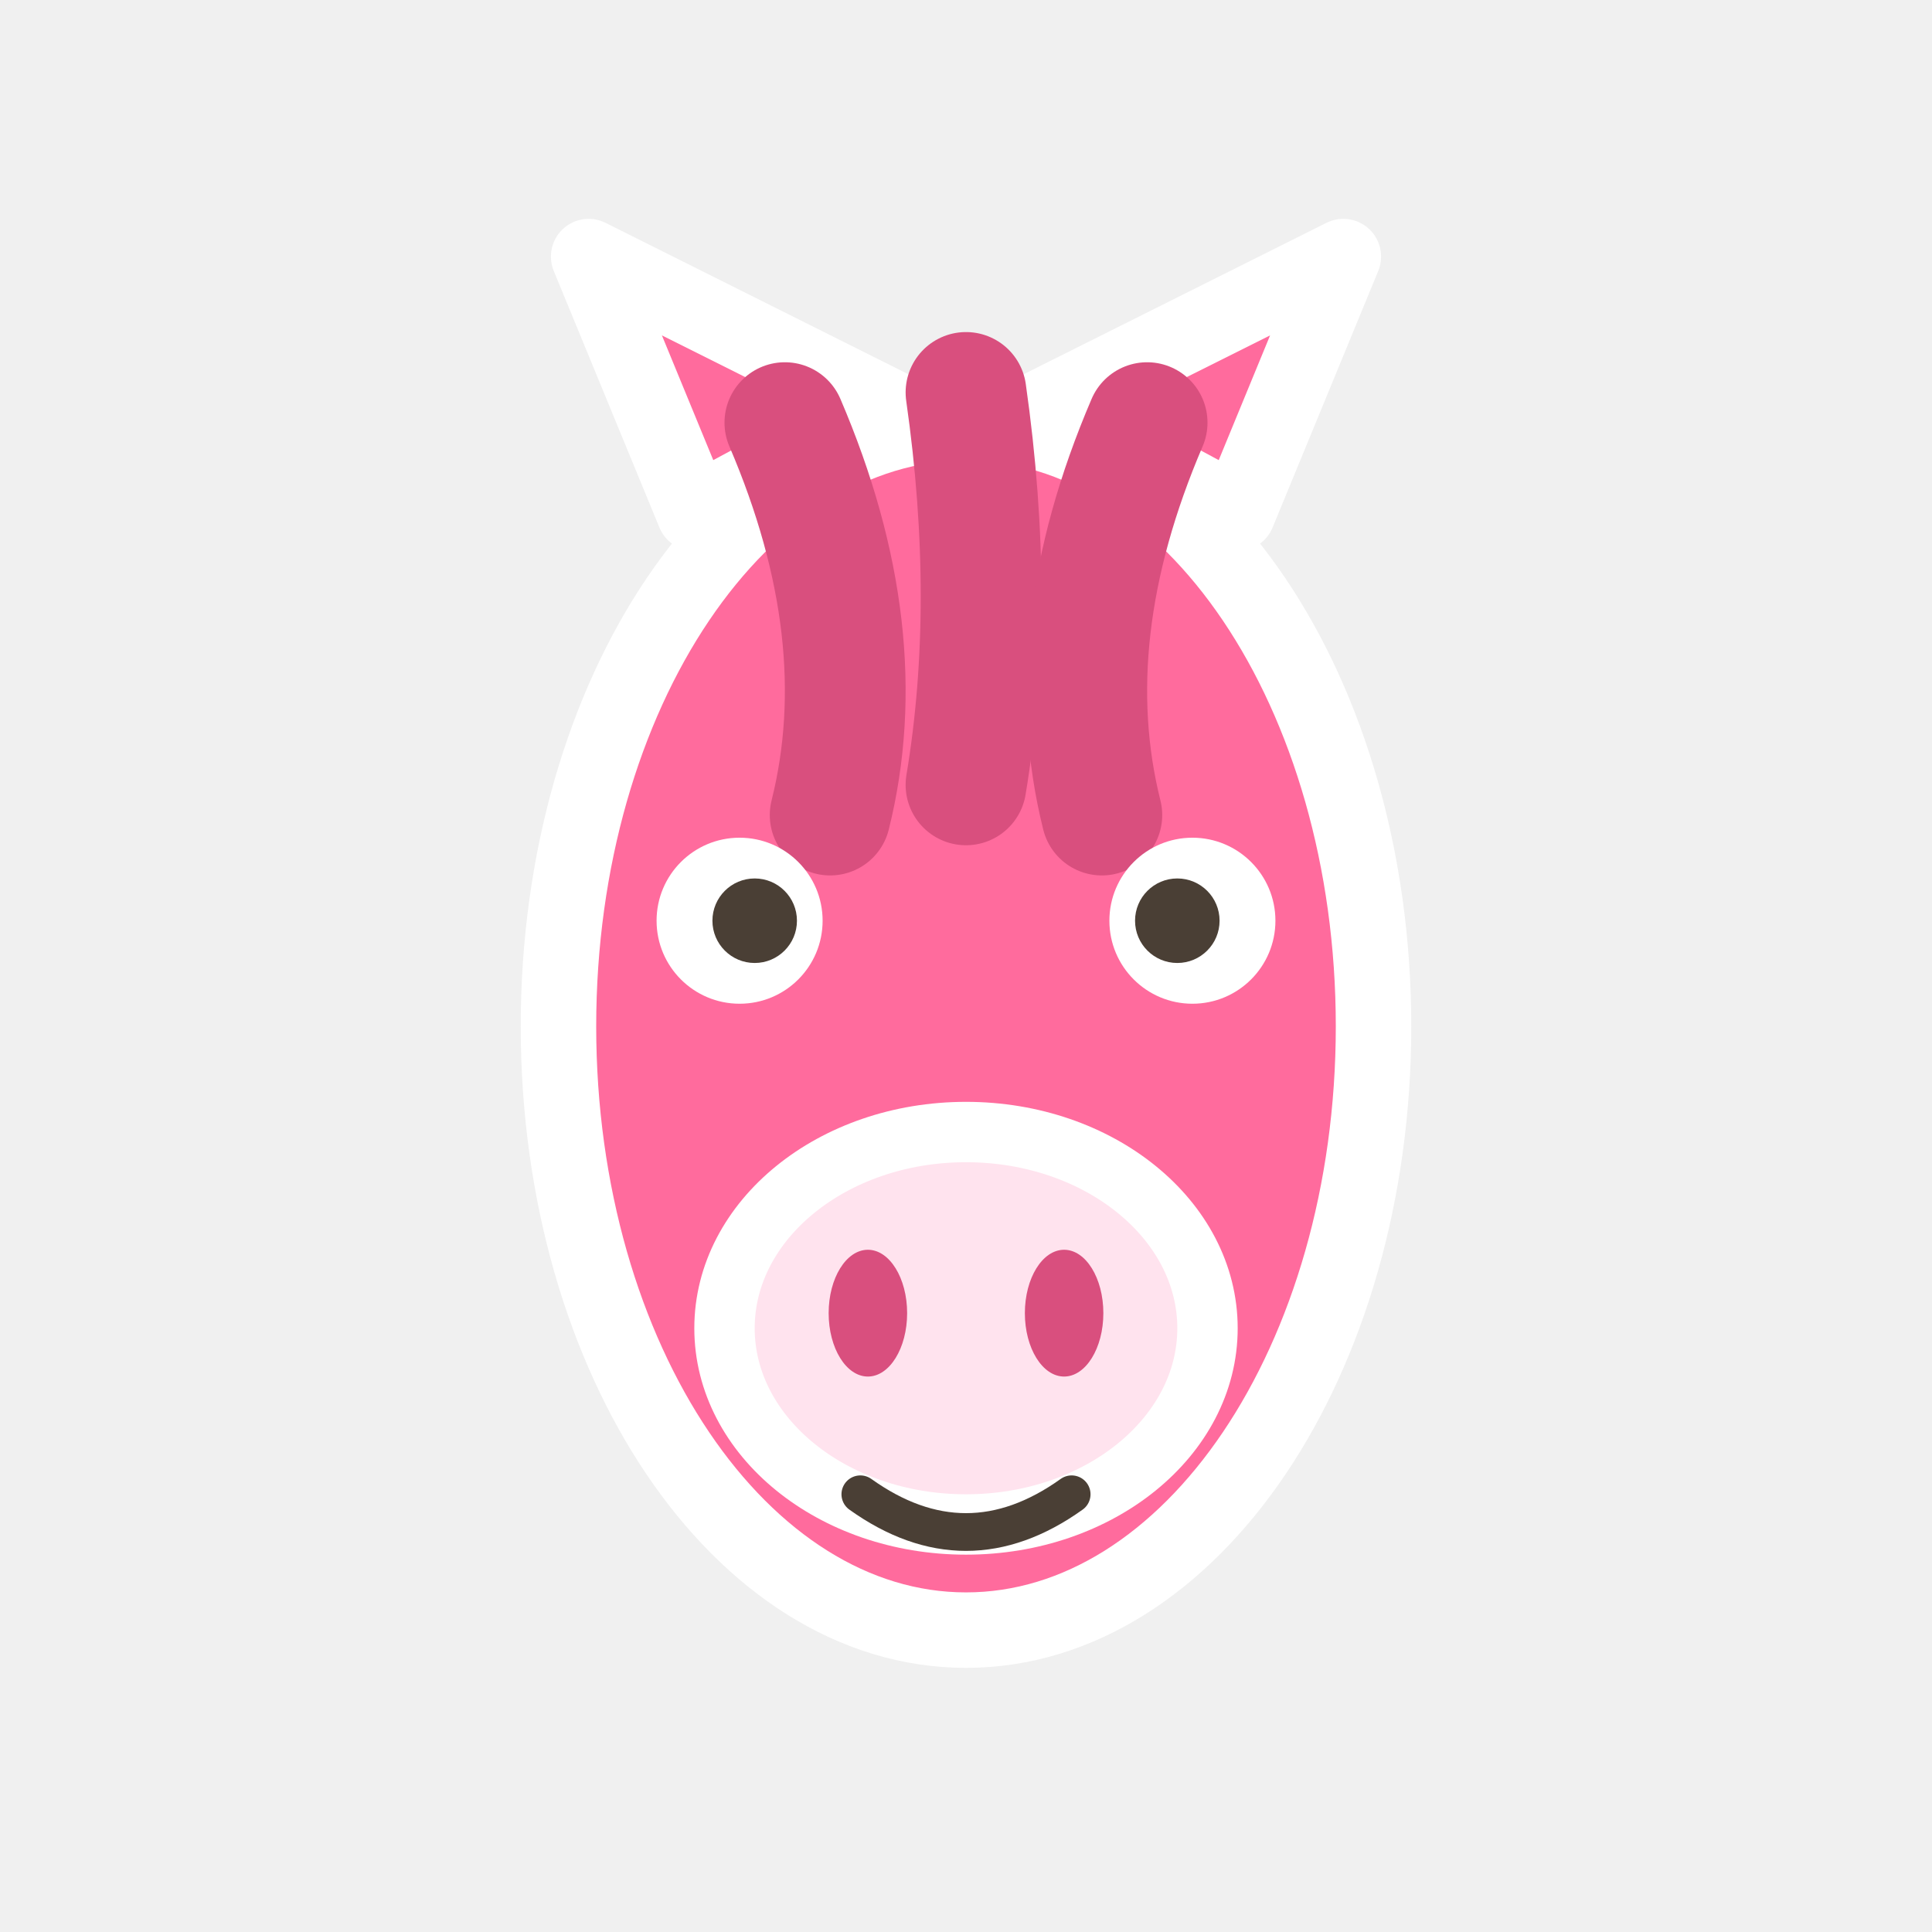
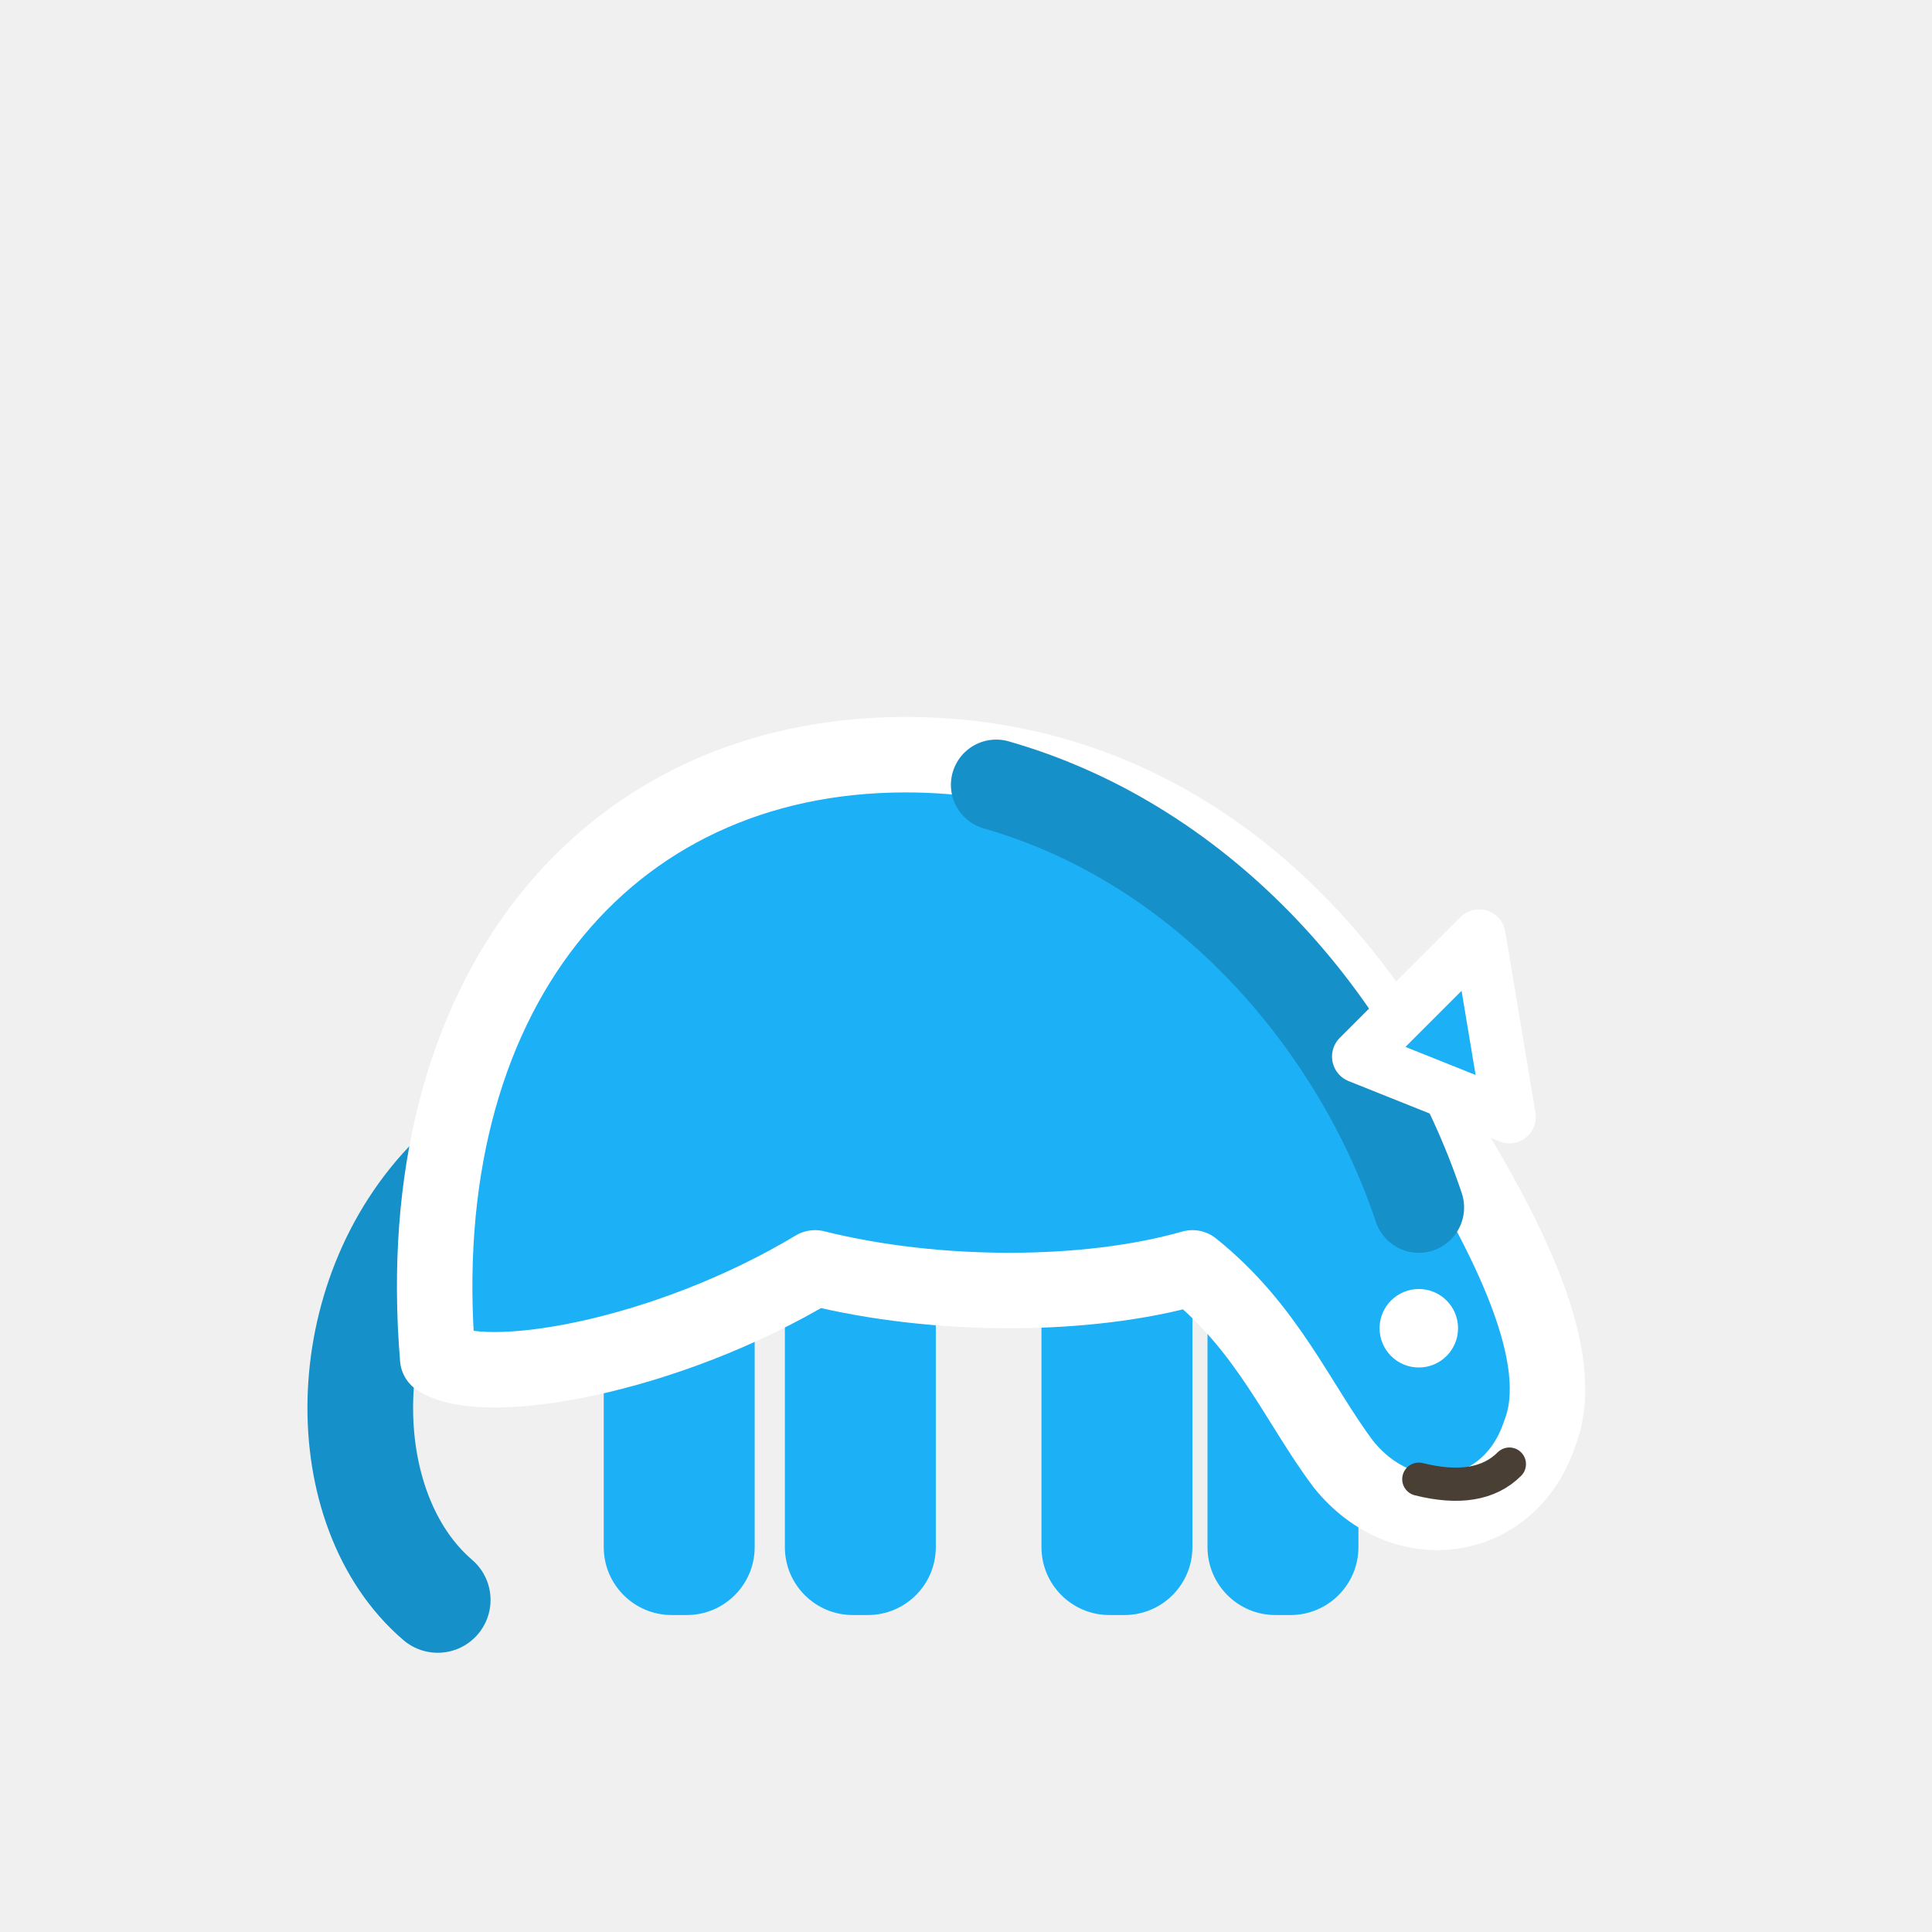
<svg xmlns="http://www.w3.org/2000/svg" viewBox="0 0 512 512" width="512" height="512" role="img">
  <g transform="translate(56 56) scale(4.0)">
-     <path d="M32 20 L25 3 L45 13 Z" fill="#ff6b9d" stroke="#ffffff" stroke-width="5" stroke-linejoin="round" />
-     <path d="M68 20 L75 3 L55 13 Z" fill="#ff6b9d" stroke="#ffffff" stroke-width="5" stroke-linejoin="round" />
-     <ellipse cx="50" cy="54" rx="27" ry="40" fill="#ff6b9d" stroke="#ffffff" stroke-width="5" />
-     <path d="M38 14 q6 14 3 26" stroke="#d94f7e" stroke-width="8" fill="none" stroke-linecap="round" />
-     <path d="M50 12 q2 14 0 26" stroke="#d94f7e" stroke-width="8" fill="none" stroke-linecap="round" />
-     <path d="M62 14 q-6 14 -3 26" stroke="#d94f7e" stroke-width="8" fill="none" stroke-linecap="round" />
-     <ellipse cx="50" cy="74" rx="16" ry="13" fill="#ffe3ee" stroke="#ffffff" stroke-width="4" />
-     <ellipse cx="43.5" cy="73" rx="2.6" ry="4.2" fill="#d94f7e" />
-     <ellipse cx="56.5" cy="73" rx="2.6" ry="4.2" fill="#d94f7e" />
-     <path d="M43 85q7 5 14 0" stroke="#4a3f35" stroke-width="2.5" fill="none" stroke-linecap="round" />
-     <circle cx="35" cy="47" r="5.5" fill="#ffffff" />
-     <circle cx="36" cy="47" r="2.8" fill="#4a3f35" />
-     <circle cx="65" cy="47" r="5.5" fill="#ffffff" />
-     <circle cx="64" cy="47" r="2.8" fill="#4a3f35" />
+     <path d="M16 64 C8 72 8 86 15 92" stroke="#1590c9" stroke-width="7" fill="none" stroke-linecap="round" />
+     <rect x="26" y="66" width="10" height="27" rx="4.5" fill="#1cb0f6" />
+     <rect x="38" y="68" width="10" height="25" rx="4.5" fill="#1cb0f6" />
+     <rect x="55" y="68" width="10" height="25" rx="4.5" fill="#1cb0f6" />
+     <rect x="66" y="66" width="10" height="27" rx="4.5" fill="#1cb0f6" />
+     <path d="M15 76 C13 52 26 36 46 36 C62 36 74 46 81 60 C86 68 90 76 88 81 C86 87 79 88 75 83 C72 79 70 74 65 70 C58 72 48 72 40 70 C30 76 18 78 15 76 Z" fill="#1cb0f6" stroke="#ffffff" stroke-width="5" stroke-linejoin="round" />
+     <path d="M52 38 C66 42 76 54 80 66" stroke="#1590c9" stroke-width="6" fill="none" stroke-linecap="round" />
+     <path d="M76 56 L84 48 L86 60 Z" fill="#1cb0f6" stroke="#ffffff" stroke-width="3.5" stroke-linejoin="round" />
+     <circle cx="80" cy="74" r="2.6" fill="#ffffff" />
+     <path d="M80 84 q4 1 6 -1" stroke="#4a3f35" stroke-width="2.2" fill="none" stroke-linecap="round" />
  </g>
</svg>
